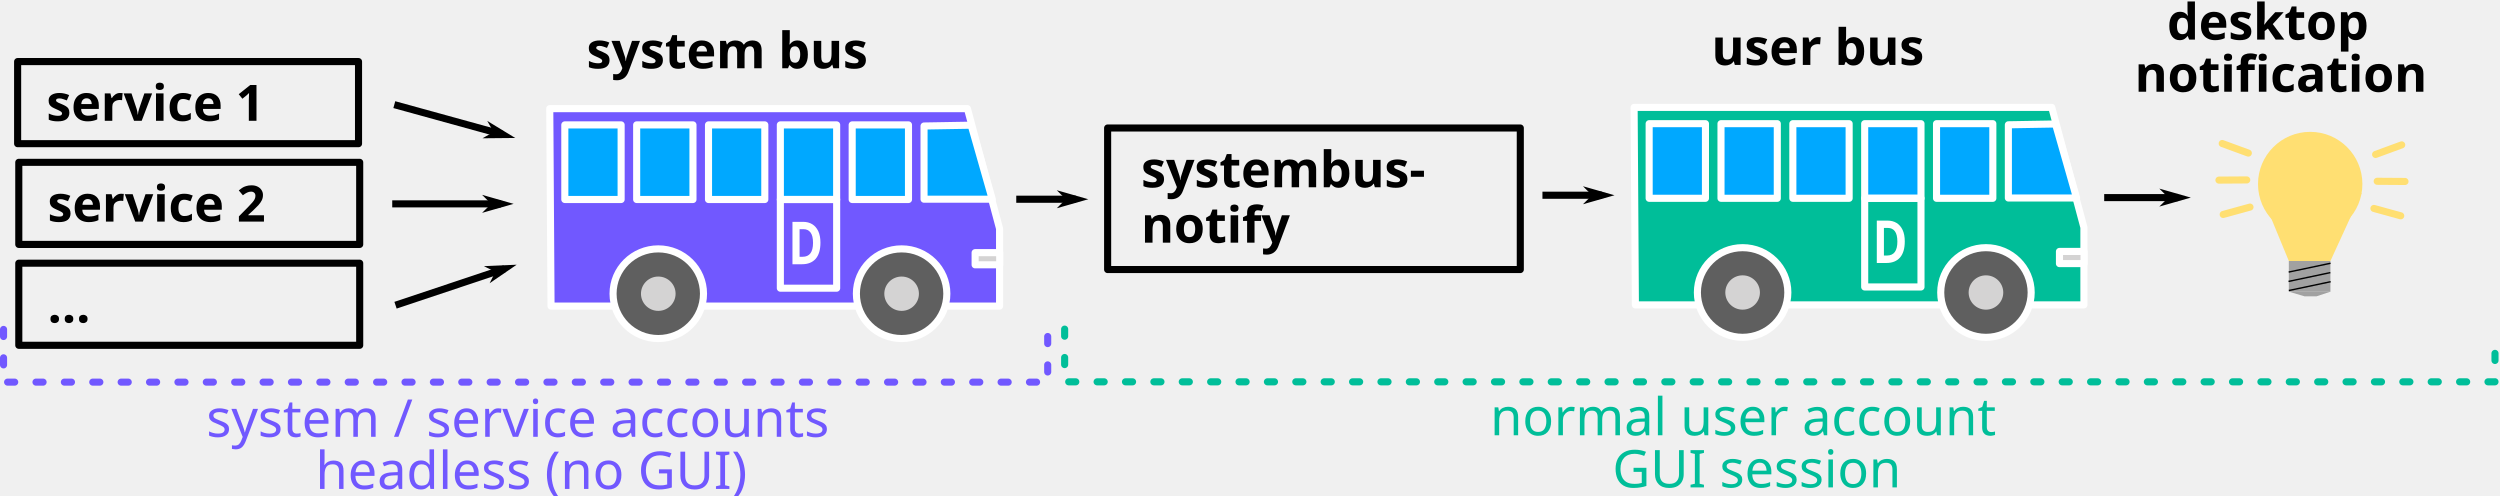
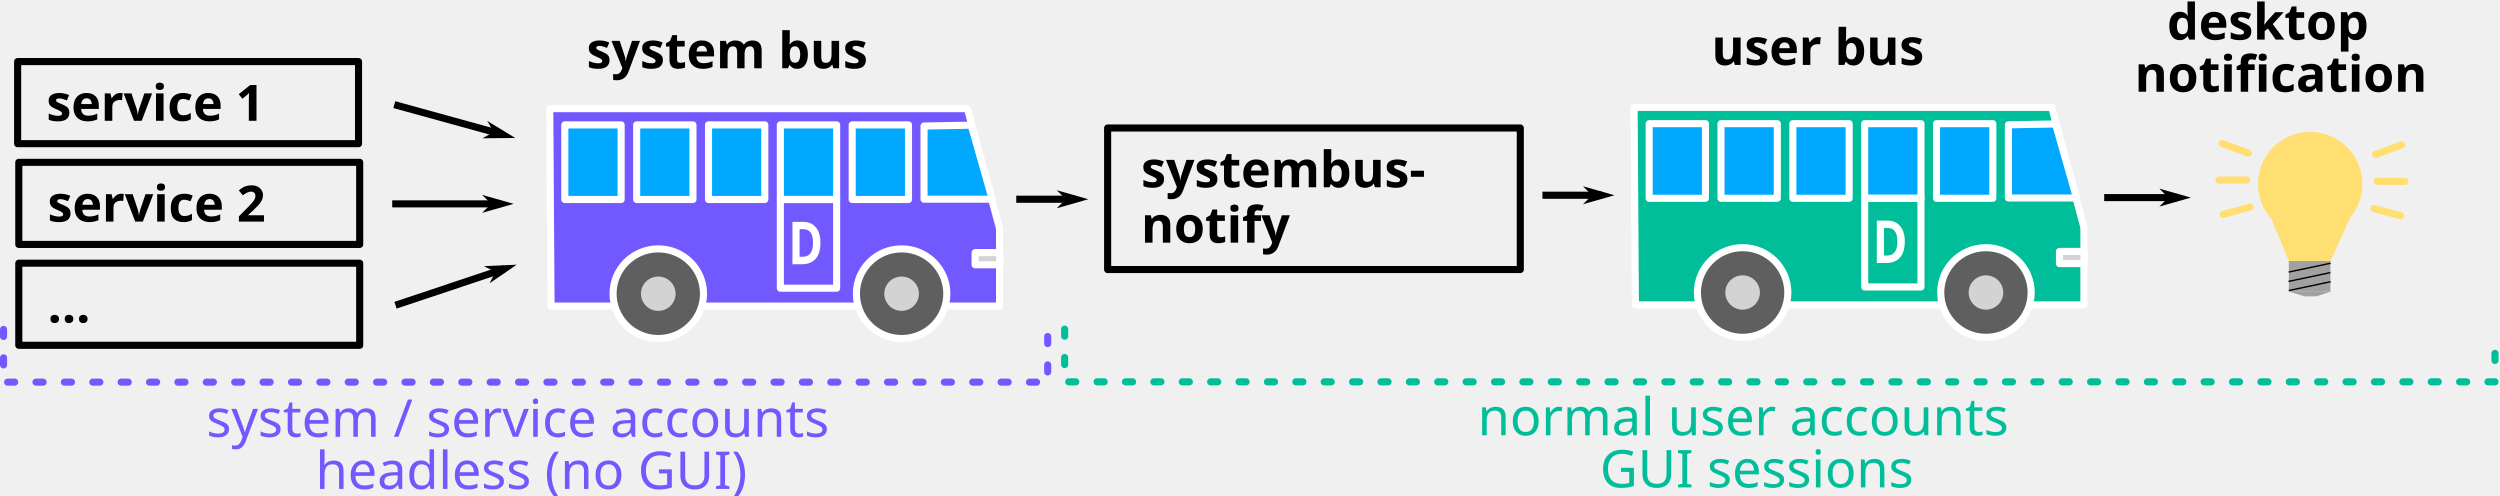
<svg xmlns="http://www.w3.org/2000/svg" width="352.296mm" height="69.869mm" viewBox="0 0 352.296 69.869" version="1.1" id="svg8">
  <defs id="defs2">
    <marker orient="auto" refY="0" refX="0" id="Arrow1Send" style="overflow:visible">
      <path id="path1644" d="M 0,0 5,-5 -12.5,0 5,5 Z" style="fill:#000000;fill-opacity:1;fill-rule:evenodd;stroke:#000000;stroke-width:1pt;stroke-opacity:1" transform="matrix(-0.2,0,0,-0.2,-1.2,0)" />
    </marker>
    <marker orient="auto" refY="0" refX="0" id="Arrow1Lend" style="overflow:visible">
      <path id="path1632" d="M 0,0 5,-5 -12.5,0 5,5 Z" style="fill:#ffdf72;fill-opacity:1;fill-rule:evenodd;stroke:#000000;stroke-width:1pt;stroke-opacity:1" transform="matrix(-0.8,0,0,-0.8,-10,0)" />
    </marker>
    <rect x="334.137" y="57.378" width="149.536" height="123.279" id="rect1487" />
    <marker style="overflow:visible" id="Arrow1Send-0" refX="0" refY="0" orient="auto">
      <path transform="matrix(-0.2,0,0,-0.2,-1.2,0)" style="fill:#000000;fill-opacity:1;fill-rule:evenodd;stroke:#000000;stroke-width:1pt;stroke-opacity:1" d="M 0,0 5,-5 -12.5,0 5,5 Z" id="path1644-6" />
    </marker>
    <marker style="overflow:visible" id="Arrow1Send-5" refX="0" refY="0" orient="auto">
      <path transform="matrix(-0.2,0,0,-0.2,-1.2,0)" style="fill:#000000;fill-opacity:1;fill-rule:evenodd;stroke:#000000;stroke-width:1pt;stroke-opacity:1" d="M 0,0 5,-5 -12.5,0 5,5 Z" id="path1644-5" />
    </marker>
    <marker orient="auto" refY="0" refX="0" id="Arrow1Send-0-7" style="overflow:visible">
      <path id="path1644-6-6" d="M 0,0 5,-5 -12.5,0 5,5 Z" style="fill:#000000;fill-opacity:1;fill-rule:evenodd;stroke:#000000;stroke-width:1pt;stroke-opacity:1" transform="matrix(-0.2,0,0,-0.2,-1.2,0)" />
    </marker>
    <marker style="overflow:visible" id="Arrow1Send-0-7-6" refX="0" refY="0" orient="auto">
      <path transform="matrix(-0.2,0,0,-0.2,-1.2,0)" style="fill:#000000;fill-opacity:1;fill-rule:evenodd;stroke:#000000;stroke-width:1pt;stroke-opacity:1" d="M 0,0 5,-5 -12.5,0 5,5 Z" id="path1644-6-6-9" />
    </marker>
    <marker orient="auto" refY="0" refX="0" id="Arrow1Send-0-7-6-7" style="overflow:visible">
      <path id="path1644-6-6-9-4" d="M 0,0 5,-5 -12.5,0 5,5 Z" style="fill:#000000;fill-opacity:1;fill-rule:evenodd;stroke:#000000;stroke-width:1pt;stroke-opacity:1" transform="matrix(-0.2,0,0,-0.2,-1.2,0)" />
    </marker>
    <marker style="overflow:visible" id="Arrow1Send-0-7-2" refX="0" refY="0" orient="auto">
      <path transform="matrix(-0.2,0,0,-0.2,-1.2,0)" style="fill:#000000;fill-opacity:1;fill-rule:evenodd;stroke:#000000;stroke-width:1pt;stroke-opacity:1" d="M 0,0 5,-5 -12.5,0 5,5 Z" id="path1644-6-6-5" />
    </marker>
  </defs>
  <g id="layer1" transform="translate(42.85354,-73.43303)">
    <g id="g1277" transform="translate(-2.008737,9.936262)">
      <path id="path999" d="M 36.806,106.632 H 100.013 V 95.719 L 95.481,78.804 H 36.627 Z" style="fill:#7158ff;fill-opacity:1;stroke:#ffffff;stroke-width:1;stroke-linejoin:round;stroke-miterlimit:1;stroke-dasharray:none;stroke-opacity:1" />
      <rect y="81.096" x="38.749" height="10.514" width="7.934" id="rect1001" style="fill:#00a8ff;fill-opacity:1;stroke:#ffffff;stroke-width:1;stroke-linejoin:round;stroke-miterlimit:1;stroke-dasharray:none;stroke-opacity:1" />
      <rect style="fill:#00a8ff;fill-opacity:1;stroke:#ffffff;stroke-width:1;stroke-linejoin:round;stroke-miterlimit:1;stroke-dasharray:none;stroke-opacity:1" id="rect1001-9" width="7.934" height="10.514" x="48.873" y="81.096" />
      <rect y="81.096" x="58.997" height="10.514" width="7.934" id="rect1001-9-1" style="fill:#00a8ff;fill-opacity:1;stroke:#ffffff;stroke-width:1;stroke-linejoin:round;stroke-miterlimit:1;stroke-dasharray:none;stroke-opacity:1" />
      <rect y="81.096" x="69.121" height="10.514" width="7.934" id="rect1001-9-2" style="fill:#00a8ff;fill-opacity:1;stroke:#ffffff;stroke-width:1;stroke-linejoin:round;stroke-miterlimit:1;stroke-dasharray:none;stroke-opacity:1" />
      <rect style="fill:#00a8ff;fill-opacity:1;stroke:#ffffff;stroke-width:1;stroke-linejoin:round;stroke-miterlimit:1;stroke-dasharray:none;stroke-opacity:1" id="rect1001-9-2-7" width="7.934" height="10.514" x="79.244" y="81.096" />
      <path id="path1054" d="m 89.369,81.253 v 10.316 l 9.614,-0.002 -2.974,-10.429 z" style="fill:#00a8ff;fill-opacity:1;stroke:#ffffff;stroke-width:1;stroke-linejoin:round;stroke-miterlimit:1;stroke-dasharray:none;stroke-opacity:1" />
      <ellipse ry="6.318" rx="6.373" cy="104.886" cx="51.919" id="path833" style="fill:#5f5f5f;fill-opacity:1;stroke:#ffffff;stroke-width:1;stroke-miterlimit:1;stroke-dasharray:none;stroke-opacity:1" />
      <ellipse style="fill:#d4d3d3;fill-opacity:1;stroke:none;stroke-width:1;stroke-miterlimit:1;stroke-dasharray:none;stroke-opacity:1" id="path833-0" cx="51.919" cy="104.886" rx="2.439" ry="2.418" />
      <g id="g1101">
        <ellipse ry="6.318" rx="6.373" cy="104.886" cx="86.209" id="path833-9" style="fill:#5f5f5f;fill-opacity:1;stroke:#ffffff;stroke-width:1;stroke-miterlimit:1;stroke-dasharray:none;stroke-opacity:1" />
        <ellipse style="fill:#d4d3d3;fill-opacity:1;stroke:none;stroke-width:1;stroke-miterlimit:1;stroke-dasharray:none;stroke-opacity:1" id="path833-0-3" cx="86.209" cy="104.886" rx="2.439" ry="2.418" />
      </g>
      <rect y="99.099" x="96.568" height="1.715" width="3.463" id="rect1089" style="fill:#d4d3d3;fill-opacity:1;stroke:#ffffff;stroke-width:1;stroke-linejoin:round;stroke-miterlimit:1;stroke-dasharray:none;stroke-opacity:1" />
      <rect style="fill:none;fill-opacity:1;stroke:#ffffff;stroke-width:1;stroke-linejoin:round;stroke-miterlimit:1;stroke-dasharray:none;stroke-opacity:1" id="rect1001-9-1-6" width="7.934" height="12.497" x="69.121" y="91.61" />
      <text transform="scale(0.8917452,1.121396)" id="text1128" y="89.825" x="78.755" style="font-style:normal;font-variant:normal;font-weight:bold;font-stretch:normal;font-size:7.467px;line-height:100%;font-family:sans-serif;-inkscape-font-specification:'sans-serif Bold';letter-spacing:0px;word-spacing:0px;fill:#ffffff;fill-opacity:1;stroke:none;stroke-width:0.265px;stroke-linecap:butt;stroke-linejoin:miter;stroke-opacity:1" xml:space="preserve">
        <tspan style="fill:#ffffff;fill-opacity:1;stroke-width:0.265px" y="89.825" x="78.755" id="tspan1126">D</tspan>
      </text>
    </g>
    <g id="g1259" transform="translate(59.42894,-1.2525)">
      <path style="fill:#00be99;fill-opacity:1;stroke:#ffffff;stroke-width:1;stroke-linejoin:round;stroke-miterlimit:1;stroke-dasharray:none;stroke-opacity:1" d="m 128.172,117.65 h 63.207 v -10.913 l -4.532,-16.915 h -58.854 z" id="path999-6" />
      <rect style="fill:#00a8ff;fill-opacity:1;stroke:#ffffff;stroke-width:1;stroke-linejoin:round;stroke-miterlimit:1;stroke-dasharray:none;stroke-opacity:1" id="rect1001-2" width="7.934" height="10.514" x="130.114" y="92.115" />
      <rect y="92.115" x="140.238" height="10.514" width="7.934" id="rect1001-9-6" style="fill:#00a8ff;fill-opacity:1;stroke:#ffffff;stroke-width:1;stroke-linejoin:round;stroke-miterlimit:1;stroke-dasharray:none;stroke-opacity:1" />
      <rect style="fill:#00a8ff;fill-opacity:1;stroke:#ffffff;stroke-width:1;stroke-linejoin:round;stroke-miterlimit:1;stroke-dasharray:none;stroke-opacity:1" id="rect1001-9-1-1" width="7.934" height="10.514" x="150.362" y="92.115" />
      <rect style="fill:#00a8ff;fill-opacity:1;stroke:#ffffff;stroke-width:1;stroke-linejoin:round;stroke-miterlimit:1;stroke-dasharray:none;stroke-opacity:1" id="rect1001-9-2-8" width="7.934" height="10.514" x="160.486" y="92.115" />
      <rect y="92.115" x="170.61" height="10.514" width="7.934" id="rect1001-9-2-7-7" style="fill:#00a8ff;fill-opacity:1;stroke:#ffffff;stroke-width:1;stroke-linejoin:round;stroke-miterlimit:1;stroke-dasharray:none;stroke-opacity:1" />
      <path style="fill:#00a8ff;fill-opacity:1;stroke:#ffffff;stroke-width:1;stroke-linejoin:round;stroke-miterlimit:1;stroke-dasharray:none;stroke-opacity:1" d="m 180.734,92.271 v 10.316 l 9.614,-0.002 -2.974,-10.429 z" id="path1054-9" />
      <ellipse style="fill:#5f5f5f;fill-opacity:1;stroke:#ffffff;stroke-width:1;stroke-miterlimit:1;stroke-dasharray:none;stroke-opacity:1" id="path833-2" cx="143.284" cy="115.904" rx="6.373" ry="6.318" />
      <ellipse ry="2.418" rx="2.439" cy="115.904" cx="143.284" id="path833-0-0" style="fill:#d4d3d3;fill-opacity:1;stroke:none;stroke-width:1;stroke-miterlimit:1;stroke-dasharray:none;stroke-opacity:1" />
      <g transform="translate(91.36536,11.01866)" id="g1101-2">
        <ellipse style="fill:#5f5f5f;fill-opacity:1;stroke:#ffffff;stroke-width:1;stroke-miterlimit:1;stroke-dasharray:none;stroke-opacity:1" id="path833-9-3" cx="86.209" cy="104.886" rx="6.373" ry="6.318" />
        <ellipse ry="2.418" rx="2.439" cy="104.886" cx="86.209" id="path833-0-3-7" style="fill:#d4d3d3;fill-opacity:1;stroke:none;stroke-width:1;stroke-miterlimit:1;stroke-dasharray:none;stroke-opacity:1" />
      </g>
      <rect style="fill:#d4d3d3;fill-opacity:1;stroke:#ffffff;stroke-width:1;stroke-linejoin:round;stroke-miterlimit:1;stroke-dasharray:none;stroke-opacity:1" id="rect1089-5" width="3.463" height="1.715" x="187.934" y="110.118" />
      <rect y="102.628" x="160.486" height="12.497" width="7.934" id="rect1001-9-1-6-9" style="fill:none;fill-opacity:1;stroke:#ffffff;stroke-width:1;stroke-linejoin:round;stroke-miterlimit:1;stroke-dasharray:none;stroke-opacity:1" />
      <text xml:space="preserve" style="font-style:normal;font-variant:normal;font-weight:bold;font-stretch:normal;font-size:7.467px;line-height:100%;font-family:sans-serif;-inkscape-font-specification:'sans-serif Bold';letter-spacing:0px;word-spacing:0px;fill:#ffffff;fill-opacity:1;stroke:none;stroke-width:0.265px;stroke-linecap:butt;stroke-linejoin:miter;stroke-opacity:1" x="181.212" y="99.651" id="text1128-2" transform="scale(0.8917452,1.121396)">
        <tspan id="tspan1126-2" x="181.212" y="99.651" style="fill:#ffffff;fill-opacity:1;stroke-width:0.265px">D</tspan>
      </text>
    </g>
    <text xml:space="preserve" style="font-style:normal;font-variant:normal;font-weight:bold;font-stretch:normal;font-size:7.056px;line-height:100%;font-family:sans-serif;-inkscape-font-specification:'sans-serif Bold';letter-spacing:0px;word-spacing:0px;fill:#000000;fill-opacity:1;stroke:none;stroke-width:0.265px;stroke-linecap:butt;stroke-linejoin:miter;stroke-opacity:1" x="39.807" y="83.053" id="text1281">
      <tspan id="tspan1279" x="39.807" y="83.053" style="stroke-width:0.265px;">system bus</tspan>
    </text>
    <text id="text1281-8" y="82.586" x="198.336" style="font-style:normal;font-variant:normal;font-weight:bold;font-stretch:normal;font-size:7.056px;line-height:100%;font-family:sans-serif;-inkscape-font-specification:'sans-serif Bold';letter-spacing:0px;word-spacing:0px;fill:#000000;fill-opacity:1;stroke:none;stroke-width:0.265px;stroke-linecap:butt;stroke-linejoin:miter;stroke-opacity:1" xml:space="preserve">
      <tspan style="stroke-width:0.265px;" y="82.586" x="198.336" id="tspan1279-9">user bus</tspan>
    </text>
    <text id="text1281-7" y="99.821" x="117.95" style="font-style:normal;font-variant:normal;font-weight:bold;font-stretch:normal;font-size:7.056px;line-height:100%;font-family:sans-serif;-inkscape-font-specification:'sans-serif Bold';letter-spacing:0px;word-spacing:0px;fill:#000000;fill-opacity:1;stroke:none;stroke-width:0.265px;stroke-linecap:butt;stroke-linejoin:miter;stroke-opacity:1" xml:space="preserve">
      <tspan style="stroke-width:0.265px" y="99.821" x="117.95" id="tspan1279-3">systembus-</tspan>
      <tspan style="stroke-width:0.265px;" y="107.629" x="117.95" id="tspan1319">notify</tspan>
    </text>
    <rect style="fill:none;fill-opacity:1;stroke:#000000;stroke-width:1;stroke-linejoin:round;stroke-miterlimit:1;stroke-dasharray:none;stroke-opacity:1" id="rect1396" width="48.039" height="11.569" x="-40.37" y="82.11" />
    <text id="text1281-4" y="90.457" x="-36.313" style="font-style:normal;font-variant:normal;font-weight:bold;font-stretch:normal;font-size:7.056px;line-height:100%;font-family:sans-serif;-inkscape-font-specification:'sans-serif Bold';letter-spacing:0px;word-spacing:0px;fill:#000000;fill-opacity:1;stroke:none;stroke-width:0.265px;stroke-linecap:butt;stroke-linejoin:miter;stroke-opacity:1" xml:space="preserve">
      <tspan style="stroke-width:0.265px;" y="90.457" x="-36.313" id="tspan1279-7">service 1</tspan>
    </text>
    <rect y="96.308" x="-40.205" height="11.569" width="48.039" id="rect1396-8" style="fill:none;fill-opacity:1;stroke:#000000;stroke-width:1;stroke-linejoin:round;stroke-miterlimit:1;stroke-dasharray:none;stroke-opacity:1" />
    <text xml:space="preserve" style="font-style:normal;font-variant:normal;font-weight:bold;font-stretch:normal;font-size:7.056px;line-height:100%;font-family:sans-serif;-inkscape-font-specification:'sans-serif Bold';letter-spacing:0px;word-spacing:0px;fill:#000000;fill-opacity:1;stroke:none;stroke-width:0.265px;stroke-linecap:butt;stroke-linejoin:miter;stroke-opacity:1" x="-36.148" y="104.655" id="text1281-4-4">
      <tspan id="tspan1279-7-5" x="-36.148" y="104.655" style="stroke-width:0.265px;">service 2</tspan>
    </text>
    <rect style="fill:none;fill-opacity:1;stroke:#000000;stroke-width:1;stroke-linejoin:round;stroke-miterlimit:1;stroke-dasharray:none;stroke-opacity:1" id="rect1396-8-0" width="48.039" height="11.569" x="-40.205" y="110.523" />
    <text id="text1281-4-4-3" y="118.87" x="-36.148" style="font-style:normal;font-variant:normal;font-weight:bold;font-stretch:normal;font-size:7.056px;line-height:100%;font-family:sans-serif;-inkscape-font-specification:'sans-serif Bold';letter-spacing:0px;word-spacing:0px;fill:#000000;fill-opacity:1;stroke:none;stroke-width:0.265px;stroke-linecap:butt;stroke-linejoin:miter;stroke-opacity:1" xml:space="preserve">
      <tspan style="stroke-width:0.265px;" y="118.87" x="-36.148" id="tspan1279-7-5-6">...</tspan>
    </text>
    <rect y="91.471" x="113.232" height="19.946" width="58.152" id="rect1396-8-0-1" style="fill:none;fill-opacity:1;stroke:#000000;stroke-width:1;stroke-linejoin:round;stroke-miterlimit:1;stroke-dasharray:none;stroke-opacity:1" />
    <circle style="fill:#ffdf72;fill-opacity:1;stroke:none;stroke-width:1;stroke-linejoin:round;stroke-miterlimit:1;stroke-dasharray:none;stroke-opacity:1" id="path1542" cx="-282.696" cy="99.367" transform="scale(-1,1)" r="7.355" />
    <rect style="fill:#a1a1a1;fill-opacity:1;stroke:none;stroke-width:1;stroke-linejoin:round;stroke-miterlimit:1;stroke-dasharray:none;stroke-opacity:1" id="rect1544" width="5.862" height="4.333" x="279.684" y="110.213" />
    <path style="fill:#ffdf72;fill-opacity:1;stroke:none;stroke-width:1;stroke-linejoin:round;stroke-miterlimit:1;stroke-dasharray:none;stroke-opacity:1" d="m 275.572,100.245 4.112,9.968 h 5.862 l 4.394,-9.583" id="path1546" />
    <path style="fill:none;fill-opacity:1;stroke:#000000;stroke-width:0.2;stroke-linejoin:round;stroke-miterlimit:1;stroke-dasharray:none;stroke-opacity:1" d="m 279.665,111.772 5.893,-1.243" id="path1548" />
    <path id="path1548-0" d="m 279.64,113.09 5.893,-1.243" style="fill:none;fill-opacity:1;stroke:#000000;stroke-width:0.2;stroke-linejoin:round;stroke-miterlimit:1;stroke-dasharray:none;stroke-opacity:1" />
    <path style="fill:none;fill-opacity:1;stroke:#000000;stroke-width:0.2;stroke-linejoin:round;stroke-miterlimit:1;stroke-dasharray:none;stroke-opacity:1" d="m 279.684,114.372 5.893,-1.243" id="path1548-0-6" />
    <path style="fill:#a1a1a1;fill-opacity:1;stroke:none;stroke-width:0.2;stroke-linejoin:round;stroke-miterlimit:1;stroke-dasharray:none;stroke-opacity:1" d="m 285.545,114.537 -1.965,0.656 h -1.676 l -2.22,-0.656 z" id="path1580" />
    <text xml:space="preserve" style="font-style:normal;font-variant:normal;font-weight:bold;font-stretch:normal;font-size:7.056px;line-height:100%;font-family:sans-serif;-inkscape-font-specification:'sans-serif Bold';text-align:center;letter-spacing:0px;word-spacing:0px;text-anchor:middle;fill:#000000;fill-opacity:1;stroke:none;stroke-width:0.265px;stroke-linecap:butt;stroke-linejoin:miter;stroke-opacity:1" x="283.157" y="79.014" id="text1281-8-3">
      <tspan id="tspan1279-9-2" x="283.157" y="79.014" style="text-align:center;text-anchor:middle;stroke-width:0.265px;">desktop</tspan>
      <tspan x="283.157" y="86.36" style="text-align:center;text-anchor:middle;stroke-width:0.265px;" id="tspan1625">notification</tspan>
    </text>
    <path style="fill:#000000;fill-opacity:1;stroke:#000000;stroke-width:1;stroke-linejoin:round;stroke-miterlimit:1;stroke-dasharray:none;stroke-opacity:1;marker-end:url(#Arrow1Send)" d="m 12.711,88.179 15.324,4.223" id="path1627" />
    <path id="path1627-1" d="M 12.419,102.16 H 27.741" style="fill:#000000;fill-opacity:1;stroke:#000000;stroke-width:1;stroke-linejoin:round;stroke-miterlimit:1;stroke-dasharray:none;stroke-opacity:1;marker-end:url(#Arrow1Send-0)" />
    <path id="path1627-4" d="m 12.883,116.444 15.379,-5.142" style="fill:#000000;fill-opacity:1;stroke:#000000;stroke-width:1;stroke-linejoin:round;stroke-miterlimit:1;stroke-dasharray:none;stroke-opacity:1;marker-end:url(#Arrow1Send-5)" />
    <path style="fill:#000000;fill-opacity:1;stroke:#000000;stroke-width:1;stroke-linejoin:round;stroke-miterlimit:1;stroke-dasharray:none;stroke-opacity:1;marker-end:url(#Arrow1Send-0-7)" d="m 100.356,101.51 h 8.369" id="path1627-1-5" />
    <path style="fill:#000000;fill-opacity:1;stroke:#000000;stroke-width:1;stroke-linejoin:round;stroke-miterlimit:1;stroke-dasharray:none;stroke-opacity:1;marker-end:url(#Arrow1Send-0-7-6-7)" d="m 253.666,101.278 h 10.423" id="path1627-1-5-3-5" />
    <path id="path1627-1-5-4" d="m 174.505,100.947 h 8.369" style="fill:#000000;fill-opacity:1;stroke:#000000;stroke-width:1;stroke-linejoin:round;stroke-miterlimit:1;stroke-dasharray:none;stroke-opacity:1;marker-end:url(#Arrow1Send-0-7-2)" />
    <path id="path3685-7" d="m 292.136,98.979 3.917,0.026" style="fill:none;fill-opacity:1;stroke:#ffdf72;stroke-width:1;stroke-linecap:round;stroke-linejoin:round;stroke-miterlimit:1;stroke-dasharray:none;stroke-opacity:1" />
    <path style="fill:none;fill-opacity:1;stroke:#ffdf72;stroke-width:1;stroke-linecap:round;stroke-linejoin:round;stroke-miterlimit:1;stroke-dasharray:none;stroke-opacity:1" d="m 291.676,102.806 3.777,1.039" id="path3685-7-4" />
    <path style="fill:none;fill-opacity:1;stroke:#ffdf72;stroke-width:1;stroke-linecap:round;stroke-linejoin:round;stroke-miterlimit:1;stroke-dasharray:none;stroke-opacity:1" d="m 291.913,95.197 3.678,-1.349" id="path3685-7-3" />
    <path style="fill:none;fill-opacity:1;stroke:#ffdf72;stroke-width:1;stroke-linecap:round;stroke-linejoin:round;stroke-miterlimit:1;stroke-dasharray:none;stroke-opacity:1" d="m 273.753,98.788 -3.917,0.026" id="path3685-7-0" />
    <path id="path3685-7-4-7" d="m 274.213,102.615 -3.777,1.039" style="fill:none;fill-opacity:1;stroke:#ffdf72;stroke-width:1;stroke-linecap:round;stroke-linejoin:round;stroke-miterlimit:1;stroke-dasharray:none;stroke-opacity:1" />
    <path id="path3685-7-3-8" d="m 273.976,95.005 -3.678,-1.349" style="fill:none;fill-opacity:1;stroke:#ffdf72;stroke-width:1;stroke-linecap:round;stroke-linejoin:round;stroke-miterlimit:1;stroke-dasharray:none;stroke-opacity:1" />
    <path style="fill:none;fill-opacity:1;stroke:#00be99;stroke-width:1;stroke-linecap:round;stroke-linejoin:round;stroke-miterlimit:1;stroke-dasharray:1, 3;stroke-dashoffset:0;stroke-opacity:1" d="m 107.175,119.811 v 7.428 h 201.562 v -6.801" id="path3765" />
    <path id="path3765-6" d="m -42.354,119.854 v 7.428 h 147.141 v -6.801" style="fill:none;fill-opacity:1;stroke:#7158ff;stroke-width:1;stroke-linecap:round;stroke-linejoin:round;stroke-miterlimit:1;stroke-dasharray:1, 3;stroke-dashoffset:0;stroke-opacity:1" />
    <text xml:space="preserve" style="font-style:normal;font-variant:normal;font-weight:bold;font-stretch:normal;font-size:7.346px;line-height:100%;font-family:sans-serif;-inkscape-font-specification:'sans-serif Bold';text-align:center;letter-spacing:0px;word-spacing:0px;text-anchor:middle;fill:#00be99;fill-opacity:1;stroke:none;stroke-width:0.265px;stroke-linecap:butt;stroke-linejoin:miter;stroke-opacity:1" x="209.482" y="134.771" id="text1281-8-8">
-       <tspan id="tspan1279-9-8" x="209.482" y="134.771" style="font-style:normal;font-variant:normal;font-weight:normal;font-stretch:normal;font-family:sans-serif;-inkscape-font-specification:sans-serif;text-align:center;text-anchor:middle;fill:#00be99;fill-opacity:1;stroke-width:0.265px">normal user account</tspan>
-       <tspan x="209.482" y="142.117" style="font-style:normal;font-variant:normal;font-weight:normal;font-stretch:normal;font-family:sans-serif;-inkscape-font-specification:sans-serif;text-align:center;text-anchor:middle;fill:#00be99;fill-opacity:1;stroke-width:0.265px" id="tspan3818">GUI session</tspan>
+       <tspan id="tspan1279-9-8" x="209.482" y="134.771" style="font-style:normal;font-variant:normal;font-weight:normal;font-stretch:normal;font-family:sans-serif;-inkscape-font-specification:sans-serif;text-align:center;text-anchor:middle;fill:#00be99;fill-opacity:1;stroke-width:0.265px">normal user accounts</tspan>
+       <tspan x="209.482" y="142.117" style="font-style:normal;font-variant:normal;font-weight:normal;font-stretch:normal;font-family:sans-serif;-inkscape-font-specification:sans-serif;text-align:center;text-anchor:middle;fill:#00be99;fill-opacity:1;stroke-width:0.265px" id="tspan3818">GUI sessions</tspan>
    </text>
    <text id="text1281-8-8-4" y="134.988" x="36.802" style="font-style:normal;font-variant:normal;font-weight:bold;font-stretch:normal;font-size:7.346px;line-height:100%;font-family:sans-serif;-inkscape-font-specification:'sans-serif Bold';text-align:center;letter-spacing:0px;word-spacing:0px;text-anchor:middle;fill:#7158ff;fill-opacity:1;stroke:none;stroke-width:0.265px;stroke-linecap:butt;stroke-linejoin:miter;stroke-opacity:1" xml:space="preserve">
      <tspan style="font-style:normal;font-variant:normal;font-weight:normal;font-stretch:normal;font-family:sans-serif;-inkscape-font-specification:sans-serif;text-align:center;text-anchor:middle;fill:#7158ff;fill-opacity:1;stroke-width:0.265px" y="134.988" x="36.802" id="tspan1279-9-8-3">system / service accounts</tspan>
      <tspan style="font-style:normal;font-variant:normal;font-weight:normal;font-stretch:normal;font-family:sans-serif;-inkscape-font-specification:sans-serif;text-align:center;text-anchor:middle;fill:#7158ff;fill-opacity:1;stroke-width:0.265px" y="142.334" x="36.802" id="tspan3820">headless (no GUI)</tspan>
    </text>
  </g>
</svg>
